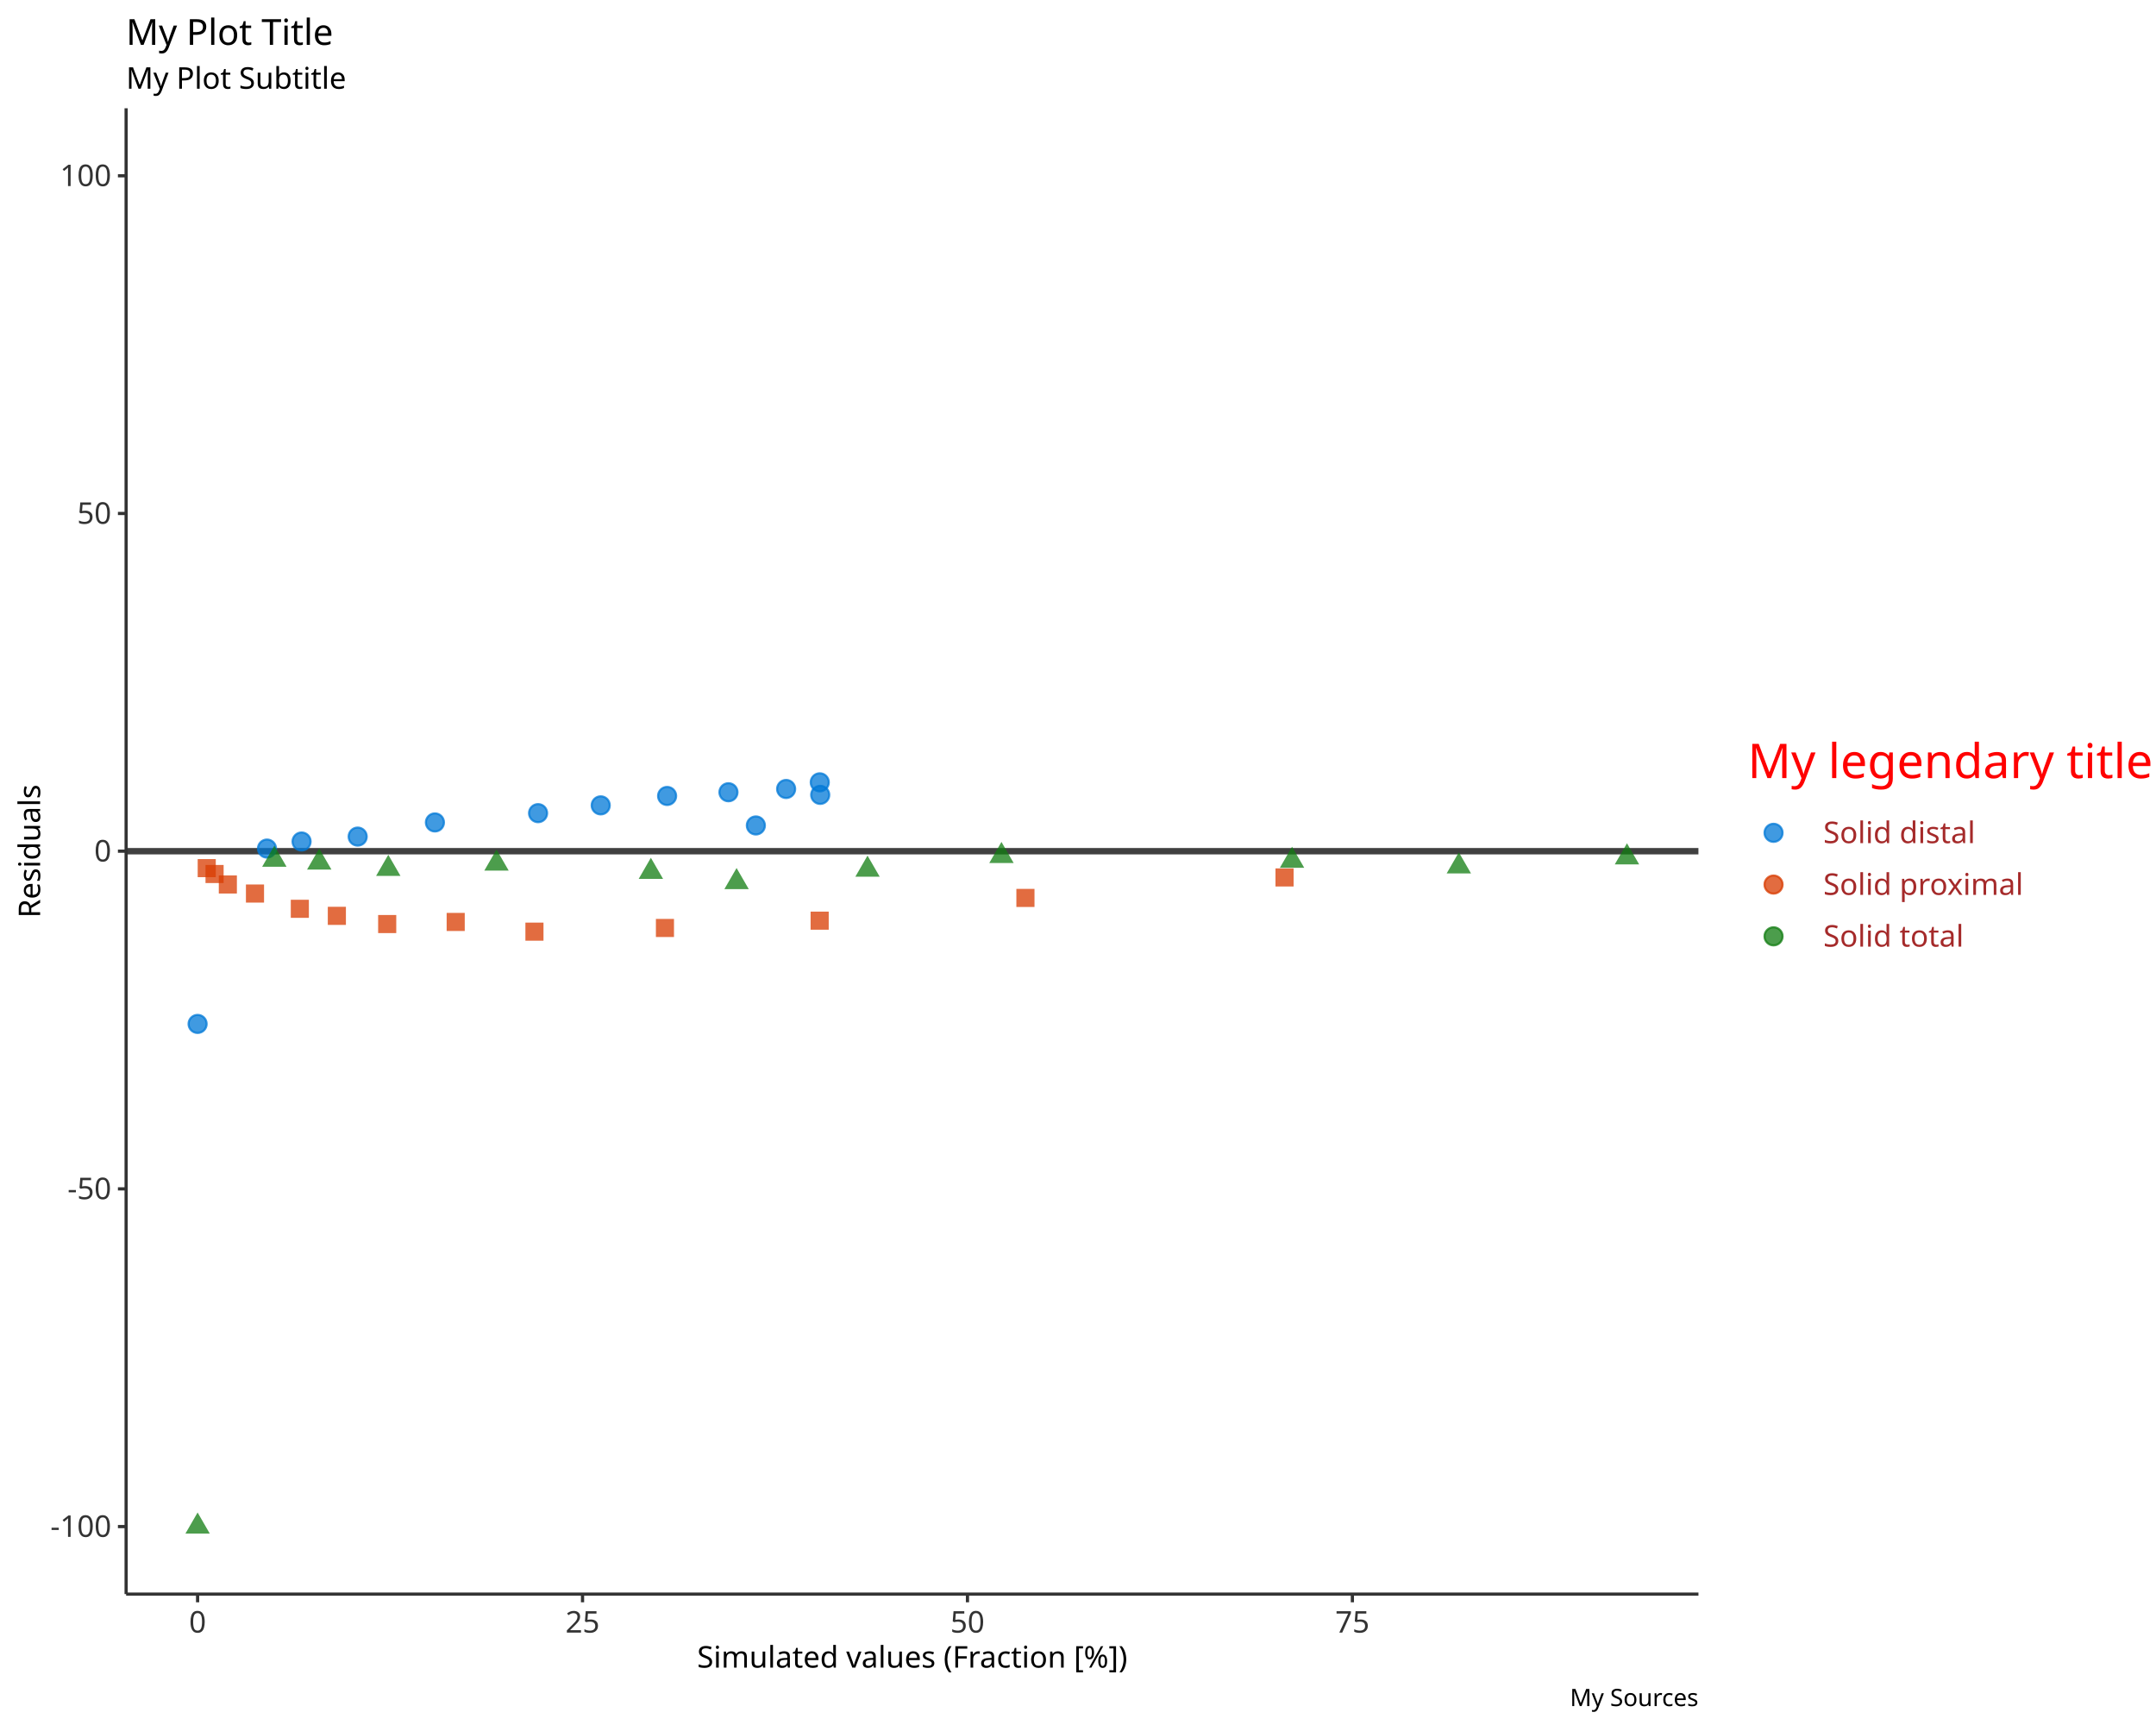
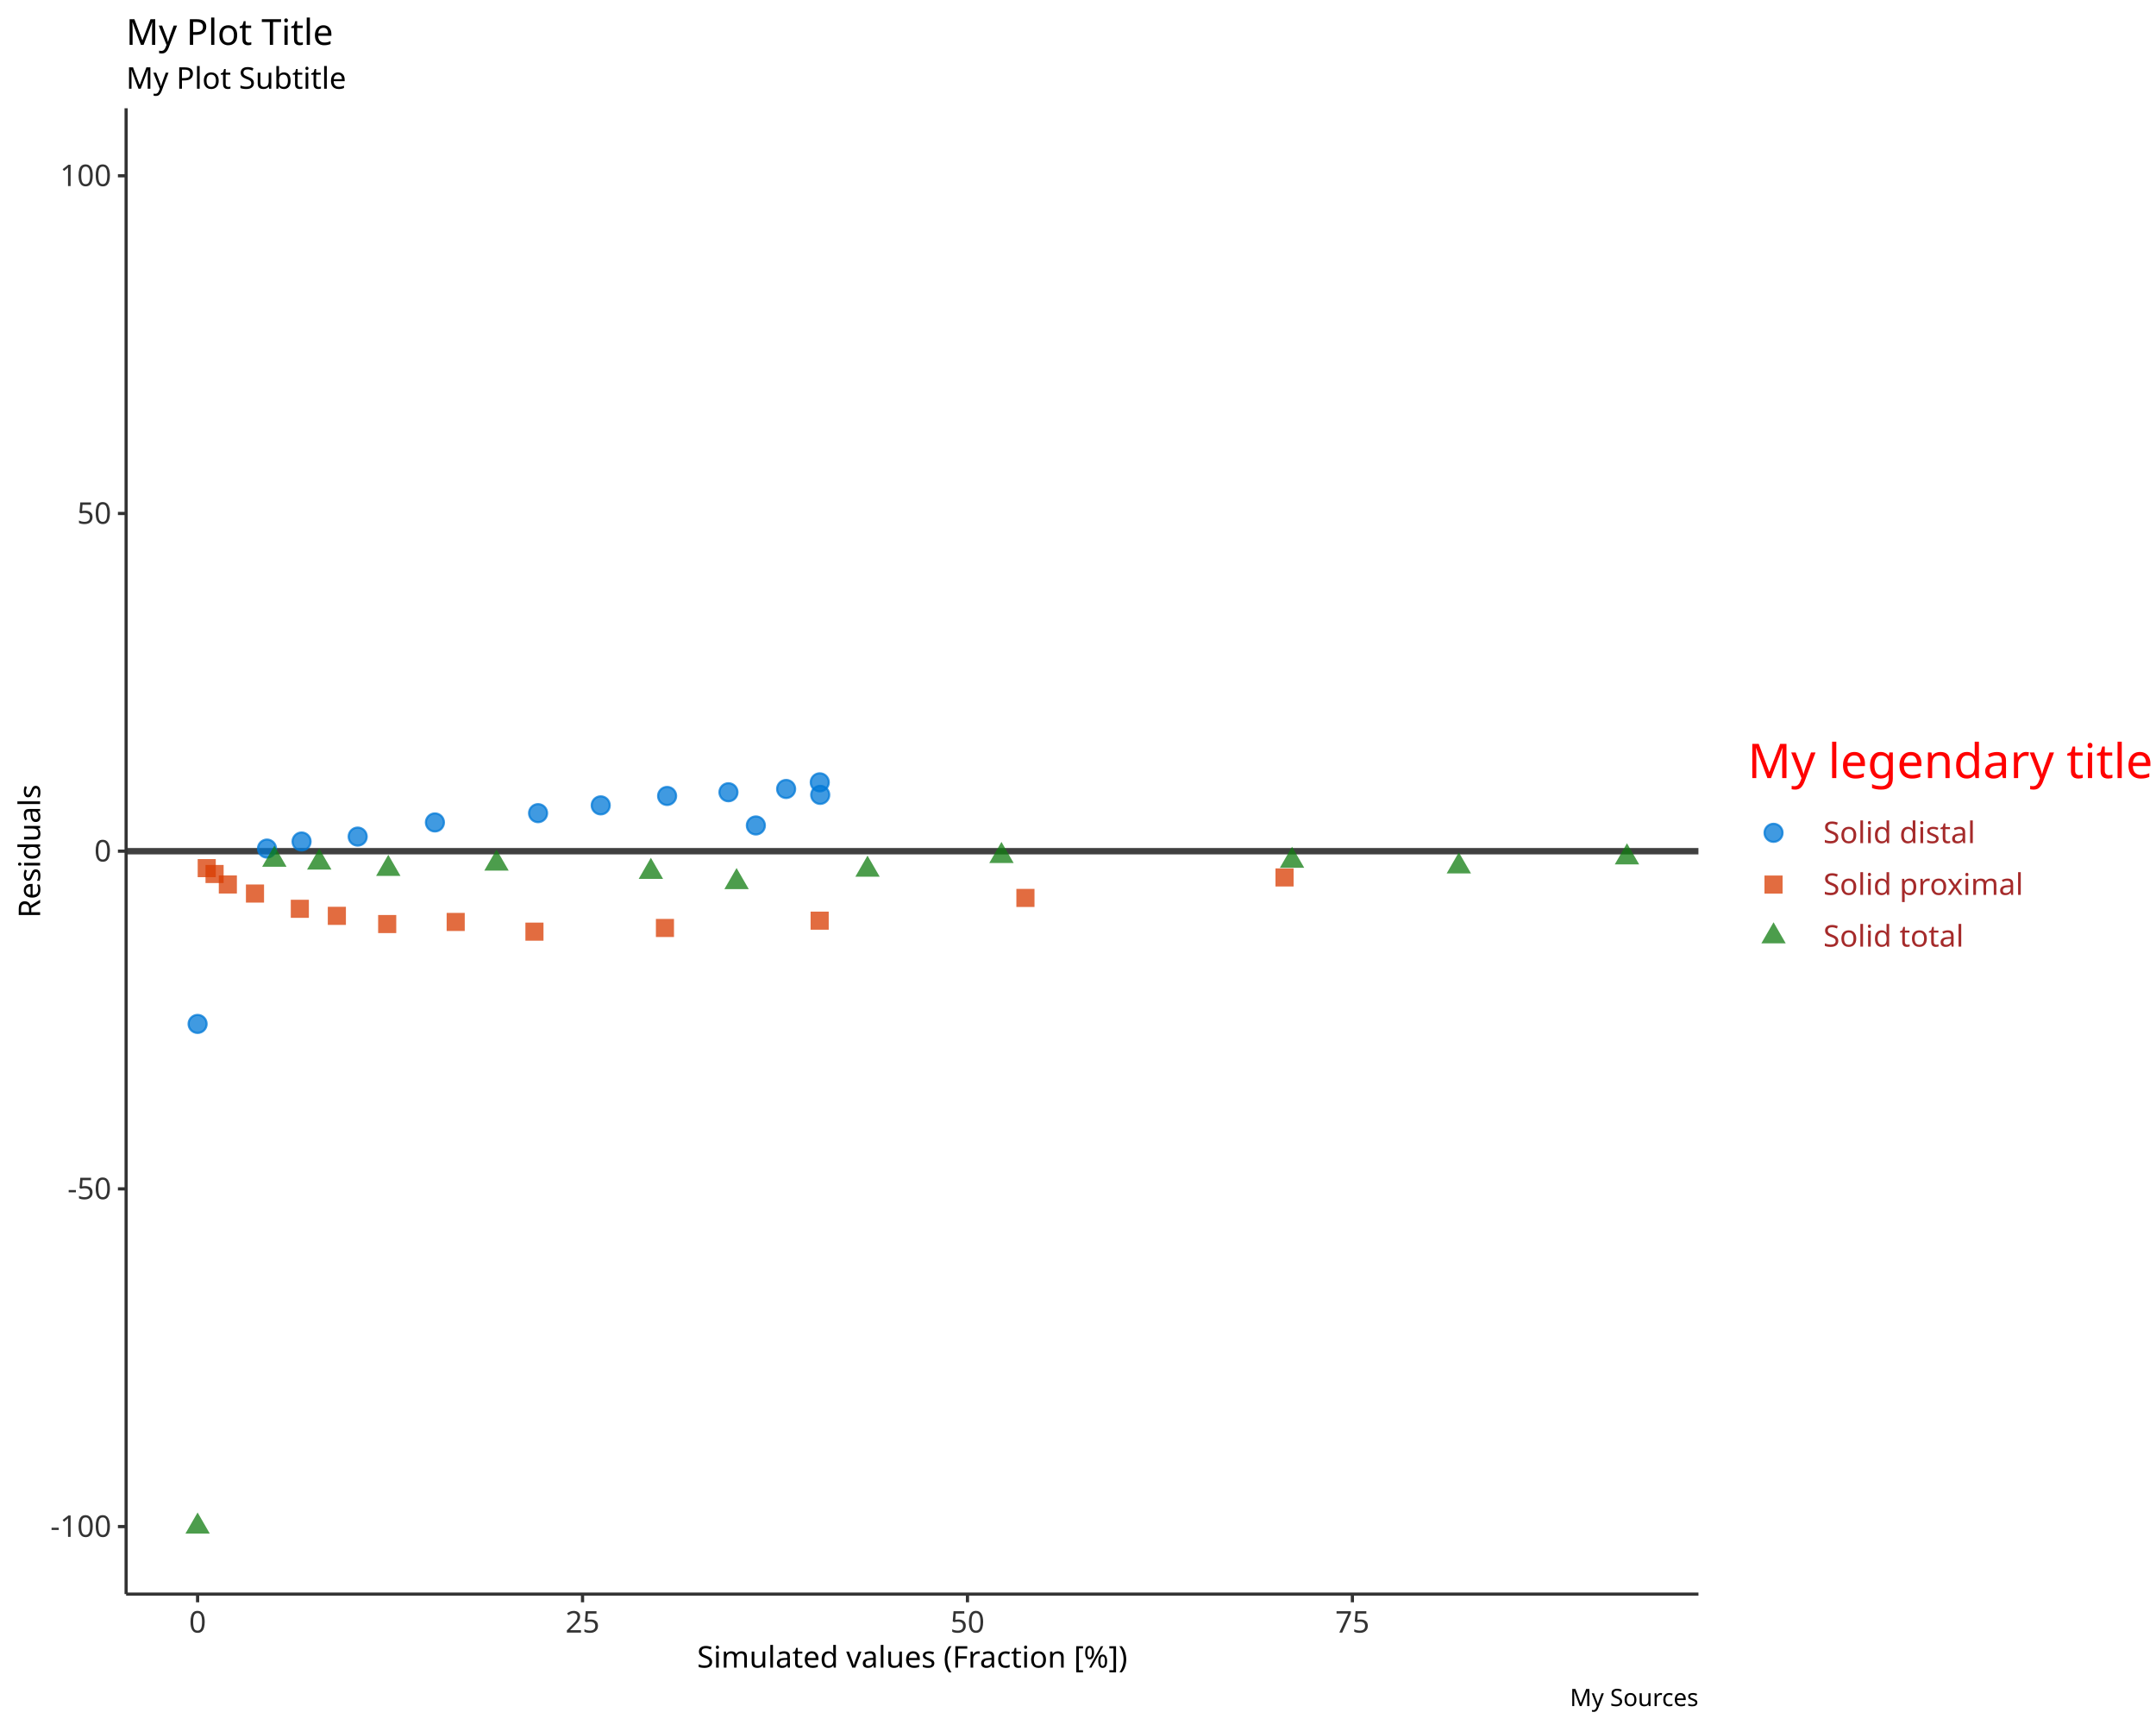
<svg xmlns="http://www.w3.org/2000/svg" class="svglite" data-engine-version="2.0" width="720.00pt" height="576.00pt" viewBox="0 0 720.00 576.00">
  <defs>
    <style type="text/css">
    .svglite line, .svglite polyline, .svglite polygon, .svglite path, .svglite rect, .svglite circle {
      fill: none;
      stroke: #000000;
      stroke-linecap: round;
      stroke-linejoin: round;
      stroke-miterlimit: 10.00;
    }
  </style>
  </defs>
  <rect width="100%" height="100%" style="stroke: none; fill: #FFFFFF;" />
  <defs>
    <clipPath id="cpMC4wMHw3MjAuMDB8MC4wMHw1NzYuMDA=">
      <rect x="0.00" y="0.00" width="720.00" height="576.00" />
    </clipPath>
  </defs>
  <g clip-path="url(#cpMC4wMHw3MjAuMDB8MC4wMHw1NzYuMDA=)">
    <rect x="0.00" y="0.00" width="720.00" height="576.00" style="stroke-width: 1.07; stroke: none; fill: #FFFFFF;" />
  </g>
  <defs>
    <clipPath id="cpNDIuMTJ8NTY3LjIwfDM2LjE1fDUzMi4yOQ==">
      <rect x="42.12" y="36.15" width="525.07" height="496.14" />
    </clipPath>
  </defs>
  <g clip-path="url(#cpNDIuMTJ8NTY3LjIwfDM2LjE1fDUzMi4yOQ==)">
    <rect x="42.12" y="36.15" width="525.07" height="496.14" style="stroke-width: 1.07; stroke: none; fill: #FFFFFF;" />
  </g>
  <g clip-path="url(#cpMC4wMHw3MjAuMDB8MC4wMHw1NzYuMDA=)">
</g>
  <g clip-path="url(#cpNDIuMTJ8NTY3LjIwfDM2LjE1fDUzMi4yOQ==)">
</g>
  <g clip-path="url(#cpMC4wMHw3MjAuMDB8MC4wMHw1NzYuMDA=)">
</g>
  <g clip-path="url(#cpNDIuMTJ8NTY3LjIwfDM2LjE1fDUzMi4yOQ==)">
</g>
  <g clip-path="url(#cpMC4wMHw3MjAuMDB8MC4wMHw1NzYuMDA=)">
</g>
  <g clip-path="url(#cpNDIuMTJ8NTY3LjIwfDM2LjE1fDUzMi4yOQ==)">
</g>
  <g clip-path="url(#cpMC4wMHw3MjAuMDB8MC4wMHw1NzYuMDA=)">
</g>
  <g clip-path="url(#cpNDIuMTJ8NTY3LjIwfDM2LjE1fDUzMi4yOQ==)">
</g>
  <g clip-path="url(#cpMC4wMHw3MjAuMDB8MC4wMHw1NzYuMDA=)">
</g>
  <g clip-path="url(#cpNDIuMTJ8NTY3LjIwfDM2LjE1fDUzMi4yOQ==)">
</g>
  <g clip-path="url(#cpMC4wMHw3MjAuMDB8MC4wMHw1NzYuMDA=)">
</g>
  <g clip-path="url(#cpNDIuMTJ8NTY3LjIwfDM2LjE1fDUzMi4yOQ==)">
</g>
  <g clip-path="url(#cpMC4wMHw3MjAuMDB8MC4wMHw1NzYuMDA=)">
</g>
  <g clip-path="url(#cpNDIuMTJ8NTY3LjIwfDM2LjE1fDUzMi4yOQ==)">
</g>
  <g clip-path="url(#cpMC4wMHw3MjAuMDB8MC4wMHw1NzYuMDA=)">
</g>
  <g clip-path="url(#cpNDIuMTJ8NTY3LjIwfDM2LjE1fDUzMi4yOQ==)">
</g>
  <g clip-path="url(#cpMC4wMHw3MjAuMDB8MC4wMHw1NzYuMDA=)">
</g>
  <g clip-path="url(#cpNDIuMTJ8NTY3LjIwfDM2LjE1fDUzMi4yOQ==)">
</g>
  <g clip-path="url(#cpMC4wMHw3MjAuMDB8MC4wMHw1NzYuMDA=)">
</g>
  <g clip-path="url(#cpNDIuMTJ8NTY3LjIwfDM2LjE1fDUzMi4yOQ==)">
</g>
  <g clip-path="url(#cpMC4wMHw3MjAuMDB8MC4wMHw1NzYuMDA=)">
</g>
  <g clip-path="url(#cpNDIuMTJ8NTY3LjIwfDM2LjE1fDUzMi4yOQ==)">
</g>
  <g clip-path="url(#cpMC4wMHw3MjAuMDB8MC4wMHw1NzYuMDA=)">
</g>
  <g clip-path="url(#cpNDIuMTJ8NTY3LjIwfDM2LjE1fDUzMi4yOQ==)">
</g>
  <g clip-path="url(#cpMC4wMHw3MjAuMDB8MC4wMHw1NzYuMDA=)">
</g>
  <g clip-path="url(#cpNDIuMTJ8NTY3LjIwfDM2LjE1fDUzMi4yOQ==)">
</g>
  <g clip-path="url(#cpMC4wMHw3MjAuMDB8MC4wMHw1NzYuMDA=)">
</g>
  <g clip-path="url(#cpNDIuMTJ8NTY3LjIwfDM2LjE1fDUzMi4yOQ==)">
</g>
  <g clip-path="url(#cpMC4wMHw3MjAuMDB8MC4wMHw1NzYuMDA=)">
</g>
  <g clip-path="url(#cpNDIuMTJ8NTY3LjIwfDM2LjE1fDUzMi4yOQ==)">
</g>
  <g clip-path="url(#cpMC4wMHw3MjAuMDB8MC4wMHw1NzYuMDA=)">
</g>
  <g clip-path="url(#cpNDIuMTJ8NTY3LjIwfDM2LjE1fDUzMi4yOQ==)">
    <line x1="42.12" y1="284.22" x2="567.20" y2="284.22" style="stroke-width: 2.13; stroke: #000000; stroke-opacity: 0.75; stroke-linecap: butt;" />
    <circle cx="65.99" cy="341.90" r="3.02" style="stroke-width: 0.71; stroke: #0078D7; stroke-opacity: 0.75; fill: #0078D7; fill-opacity: 0.75;" />
    <circle cx="252.42" cy="275.63" r="3.02" style="stroke-width: 0.71; stroke: #0078D7; stroke-opacity: 0.75; fill: #0078D7; fill-opacity: 0.75;" />
    <circle cx="273.91" cy="265.42" r="3.02" style="stroke-width: 0.71; stroke: #0078D7; stroke-opacity: 0.75; fill: #0078D7; fill-opacity: 0.75;" />
    <circle cx="273.76" cy="261.23" r="3.02" style="stroke-width: 0.71; stroke: #0078D7; stroke-opacity: 0.75; fill: #0078D7; fill-opacity: 0.75;" />
    <circle cx="262.53" cy="263.45" r="3.02" style="stroke-width: 0.71; stroke: #0078D7; stroke-opacity: 0.75; fill: #0078D7; fill-opacity: 0.75;" />
    <circle cx="243.27" cy="264.54" r="3.02" style="stroke-width: 0.71; stroke: #0078D7; stroke-opacity: 0.75; fill: #0078D7; fill-opacity: 0.75;" />
    <circle cx="222.78" cy="265.78" r="3.02" style="stroke-width: 0.71; stroke: #0078D7; stroke-opacity: 0.75; fill: #0078D7; fill-opacity: 0.75;" />
    <circle cx="200.61" cy="268.92" r="3.02" style="stroke-width: 0.71; stroke: #0078D7; stroke-opacity: 0.75; fill: #0078D7; fill-opacity: 0.75;" />
    <circle cx="179.69" cy="271.52" r="3.02" style="stroke-width: 0.71; stroke: #0078D7; stroke-opacity: 0.75; fill: #0078D7; fill-opacity: 0.75;" />
    <circle cx="145.24" cy="274.62" r="3.02" style="stroke-width: 0.71; stroke: #0078D7; stroke-opacity: 0.75; fill: #0078D7; fill-opacity: 0.75;" />
    <circle cx="119.45" cy="279.35" r="3.02" style="stroke-width: 0.71; stroke: #0078D7; stroke-opacity: 0.75; fill: #0078D7; fill-opacity: 0.75;" />
    <circle cx="100.71" cy="280.99" r="3.02" style="stroke-width: 0.71; stroke: #0078D7; stroke-opacity: 0.75; fill: #0078D7; fill-opacity: 0.75;" />
    <circle cx="89.16" cy="283.35" r="3.02" style="stroke-width: 0.71; stroke: #0078D7; stroke-opacity: 0.75; fill: #0078D7; fill-opacity: 0.75;" />
    <polygon points="425.95,296.01 432.00,296.01 432.00,289.97 425.95,289.97 " style="stroke-width: 0.71; stroke: none; fill: #D83B01; fill-opacity: 0.75;" />
    <polygon points="339.42,302.85 345.47,302.85 345.47,296.81 339.42,296.81 " style="stroke-width: 0.71; stroke: none; fill: #D83B01; fill-opacity: 0.75;" />
    <polygon points="270.70,310.44 276.75,310.44 276.75,304.40 270.70,304.40 " style="stroke-width: 0.71; stroke: none; fill: #D83B01; fill-opacity: 0.75;" />
    <polygon points="219.04,312.88 225.08,312.88 225.08,306.84 219.04,306.84 " style="stroke-width: 0.71; stroke: none; fill: #D83B01; fill-opacity: 0.75;" />
    <polygon points="175.46,314.11 181.50,314.11 181.50,308.07 175.46,308.07 " style="stroke-width: 0.71; stroke: none; fill: #D83B01; fill-opacity: 0.75;" />
    <polygon points="149.16,310.87 155.20,310.87 155.20,304.83 149.16,304.83 " style="stroke-width: 0.71; stroke: none; fill: #D83B01; fill-opacity: 0.75;" />
    <polygon points="126.28,311.57 132.33,311.57 132.33,305.53 126.28,305.53 " style="stroke-width: 0.71; stroke: none; fill: #D83B01; fill-opacity: 0.75;" />
    <polygon points="109.47,308.84 115.52,308.84 115.52,302.79 109.47,302.79 " style="stroke-width: 0.71; stroke: none; fill: #D83B01; fill-opacity: 0.75;" />
    <polygon points="97.11,306.48 103.15,306.48 103.15,300.44 97.11,300.44 " style="stroke-width: 0.71; stroke: none; fill: #D83B01; fill-opacity: 0.75;" />
    <polygon points="82.13,301.39 88.18,301.39 88.18,295.34 82.13,295.34 " style="stroke-width: 0.71; stroke: none; fill: #D83B01; fill-opacity: 0.75;" />
    <polygon points="73.07,298.36 79.11,298.36 79.11,292.32 73.07,292.32 " style="stroke-width: 0.71; stroke: none; fill: #D83B01; fill-opacity: 0.75;" />
    <polygon points="68.63,294.86 74.68,294.86 74.68,288.82 68.63,288.82 " style="stroke-width: 0.71; stroke: none; fill: #D83B01; fill-opacity: 0.75;" />
    <polygon points="66.02,292.90 72.06,292.90 72.06,286.86 66.02,286.86 " style="stroke-width: 0.71; stroke: none; fill: #D83B01; fill-opacity: 0.75;" />
    <polygon points="65.99,505.04 70.06,512.09 61.92,512.09 " style="stroke-width: 0.71; stroke: none; fill: #107C10; fill-opacity: 0.75;" />
    <polygon points="543.33,281.58 547.40,288.63 539.26,288.63 " style="stroke-width: 0.71; stroke: none; fill: #107C10; fill-opacity: 0.75;" />
    <polygon points="487.18,284.60 491.25,291.65 483.11,291.65 " style="stroke-width: 0.71; stroke: none; fill: #107C10; fill-opacity: 0.75;" />
    <polygon points="431.48,282.72 435.55,289.77 427.41,289.77 " style="stroke-width: 0.71; stroke: none; fill: #107C10; fill-opacity: 0.75;" />
    <polygon points="334.44,281.12 338.51,288.17 330.37,288.17 " style="stroke-width: 0.71; stroke: none; fill: #107C10; fill-opacity: 0.75;" />
    <polygon points="289.71,285.70 293.78,292.75 285.64,292.75 " style="stroke-width: 0.71; stroke: none; fill: #107C10; fill-opacity: 0.75;" />
    <polygon points="245.98,289.84 250.05,296.89 241.91,296.89 " style="stroke-width: 0.71; stroke: none; fill: #107C10; fill-opacity: 0.75;" />
    <polygon points="217.36,286.42 221.43,293.47 213.29,293.47 " style="stroke-width: 0.71; stroke: none; fill: #107C10; fill-opacity: 0.75;" />
    <polygon points="165.81,283.66 169.88,290.71 161.74,290.71 " style="stroke-width: 0.71; stroke: none; fill: #107C10; fill-opacity: 0.75;" />
    <polygon points="129.67,285.42 133.74,292.47 125.60,292.47 " style="stroke-width: 0.71; stroke: none; fill: #107C10; fill-opacity: 0.75;" />
    <polygon points="106.61,283.31 110.68,290.36 102.54,290.36 " style="stroke-width: 0.71; stroke: none; fill: #107C10; fill-opacity: 0.75;" />
    <polygon points="91.62,282.37 95.69,289.42 87.55,289.42 " style="stroke-width: 0.71; stroke: none; fill: #107C10; fill-opacity: 0.75;" />
  </g>
  <g clip-path="url(#cpMC4wMHw3MjAuMDB8MC4wMHw1NzYuMDA=)">
    <polyline points="42.12,532.29 42.12,36.15 " style="stroke-width: 1.07; stroke: #333333; stroke-linecap: butt;" />
    <text x="37.19" y="513.18" text-anchor="end" style="font-size: 10.00px; fill: #333333; font-family: sans;" textLength="20.02px" lengthAdjust="spacingAndGlyphs">-100</text>
    <text x="37.19" y="400.42" text-anchor="end" style="font-size: 10.00px; fill: #333333; font-family: sans;" textLength="14.45px" lengthAdjust="spacingAndGlyphs">-50</text>
    <text x="37.19" y="287.66" text-anchor="end" style="font-size: 10.00px; fill: #333333; font-family: sans;" textLength="5.56px" lengthAdjust="spacingAndGlyphs">0</text>
    <text x="37.19" y="174.90" text-anchor="end" style="font-size: 10.00px; fill: #333333; font-family: sans;" textLength="11.12px" lengthAdjust="spacingAndGlyphs">50</text>
    <text x="37.19" y="62.14" text-anchor="end" style="font-size: 10.00px; fill: #333333; font-family: sans;" textLength="16.69px" lengthAdjust="spacingAndGlyphs">100</text>
    <polyline points="39.38,509.74 42.12,509.74 " style="stroke-width: 1.07; stroke: #333333; stroke-linecap: butt;" />
    <polyline points="39.38,396.98 42.12,396.98 " style="stroke-width: 1.07; stroke: #333333; stroke-linecap: butt;" />
    <polyline points="39.38,284.22 42.12,284.22 " style="stroke-width: 1.07; stroke: #333333; stroke-linecap: butt;" />
    <polyline points="39.38,171.46 42.12,171.46 " style="stroke-width: 1.07; stroke: #333333; stroke-linecap: butt;" />
    <polyline points="39.38,58.70 42.12,58.70 " style="stroke-width: 1.07; stroke: #333333; stroke-linecap: butt;" />
    <polyline points="42.12,532.29 567.20,532.29 " style="stroke-width: 1.07; stroke: #333333; stroke-linecap: butt;" />
    <polyline points="65.99,535.03 65.99,532.29 " style="stroke-width: 1.07; stroke: #333333; stroke-linecap: butt;" />
    <polyline points="194.54,535.03 194.54,532.29 " style="stroke-width: 1.07; stroke: #333333; stroke-linecap: butt;" />
    <polyline points="323.09,535.03 323.09,532.29 " style="stroke-width: 1.07; stroke: #333333; stroke-linecap: butt;" />
    <polyline points="451.63,535.03 451.63,532.29 " style="stroke-width: 1.07; stroke: #333333; stroke-linecap: butt;" />
    <text x="65.99" y="545.14" text-anchor="middle" style="font-size: 10.00px; fill: #333333; font-family: sans;" textLength="5.56px" lengthAdjust="spacingAndGlyphs">0</text>
    <text x="194.54" y="545.14" text-anchor="middle" style="font-size: 10.00px; fill: #333333; font-family: sans;" textLength="11.12px" lengthAdjust="spacingAndGlyphs">25</text>
    <text x="323.09" y="545.14" text-anchor="middle" style="font-size: 10.00px; fill: #333333; font-family: sans;" textLength="11.12px" lengthAdjust="spacingAndGlyphs">50</text>
    <text x="451.63" y="545.14" text-anchor="middle" style="font-size: 10.00px; fill: #333333; font-family: sans;" textLength="11.12px" lengthAdjust="spacingAndGlyphs">75</text>
    <text x="304.66" y="556.84" text-anchor="middle" style="font-size: 10.00px; font-family: sans;" textLength="138.95px" lengthAdjust="spacingAndGlyphs">Simulated values (Fraction [%])</text>
    <text transform="translate(13.40,284.22) rotate(-90)" text-anchor="middle" style="font-size: 10.00px; font-family: sans;" textLength="43.92px" lengthAdjust="spacingAndGlyphs">Residuals</text>
    <rect x="578.16" y="241.67" width="136.36" height="85.10" style="stroke-width: 1.07; stroke: none; fill: #FFFFFF;" />
    <text x="583.64" y="259.82" style="font-size: 16.00px; fill: #FF0000; font-family: sans;" textLength="125.40px" lengthAdjust="spacingAndGlyphs">My legendary title</text>
    <rect x="583.64" y="269.45" width="17.28" height="17.28" style="stroke-width: 1.07; stroke: none; fill: #FFFFFF;" />
    <circle cx="592.28" cy="278.09" r="3.02" style="stroke-width: 0.71; stroke: #0078D7; stroke-opacity: 0.75; fill: #0078D7; fill-opacity: 0.75;" />
    <rect x="583.64" y="286.73" width="17.28" height="17.28" style="stroke-width: 1.07; stroke: none; fill: #FFFFFF;" />
-     <circle cx="592.28" cy="295.37" r="3.02" style="stroke-width: 0.71; stroke: #D83B01; stroke-opacity: 0.75; fill: #D83B01; fill-opacity: 0.75;" />
+     <polygon points="589.25,298.39 595.30,298.39 595.30,292.35 589.25,292.35 " style="stroke-width: 0.71; stroke: none; fill: #D83B01; fill-opacity: 0.75;" />
    <rect x="583.64" y="304.01" width="17.28" height="17.28" style="stroke-width: 1.07; stroke: none; fill: #FFFFFF;" />
-     <circle cx="592.28" cy="312.65" r="3.02" style="stroke-width: 0.71; stroke: #107C10; stroke-opacity: 0.75; fill: #107C10; fill-opacity: 0.75;" />
+     <polygon points="592.28,307.95 596.35,315.00 588.21,315.00 " style="stroke-width: 0.71; stroke: none; fill: #107C10; fill-opacity: 0.75;" />
    <text x="608.89" y="281.53" style="font-size: 10.00px; fill: #A52A2A; font-family: sans;" textLength="48.36px" lengthAdjust="spacingAndGlyphs">Solid distal</text>
    <text x="608.89" y="298.81" style="font-size: 10.00px; fill: #A52A2A; font-family: sans;" textLength="62.81px" lengthAdjust="spacingAndGlyphs">Solid proximal</text>
    <text x="608.89" y="316.09" style="font-size: 10.00px; fill: #A52A2A; font-family: sans;" textLength="43.91px" lengthAdjust="spacingAndGlyphs">Solid total</text>
    <text x="42.12" y="29.63" style="font-size: 10.00px; font-family: sans;" textLength="69.48px" lengthAdjust="spacingAndGlyphs">My Plot Subtitle</text>
    <text x="42.12" y="14.98" style="font-size: 12.00px; font-family: sans;" textLength="66.02px" lengthAdjust="spacingAndGlyphs">My Plot Title</text>
    <text x="567.20" y="569.69" text-anchor="end" style="font-size: 8.00px; font-family: sans;" textLength="42.25px" lengthAdjust="spacingAndGlyphs">My Sources</text>
  </g>
</svg>
